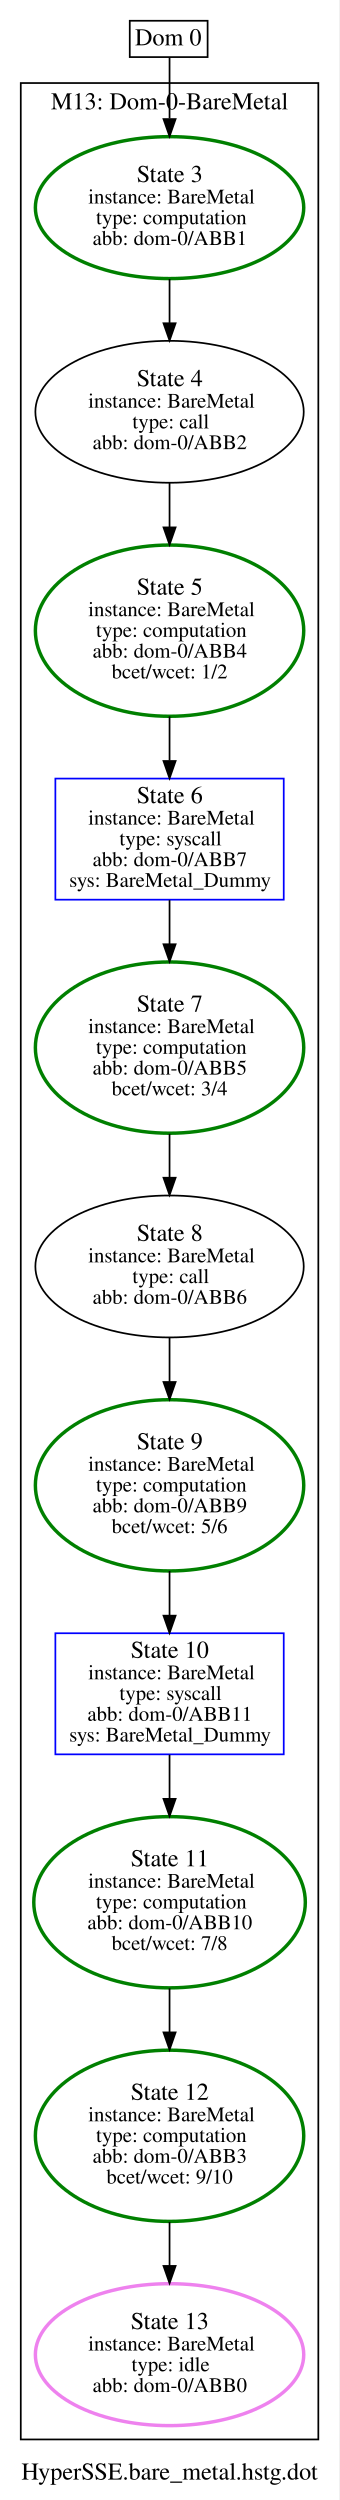
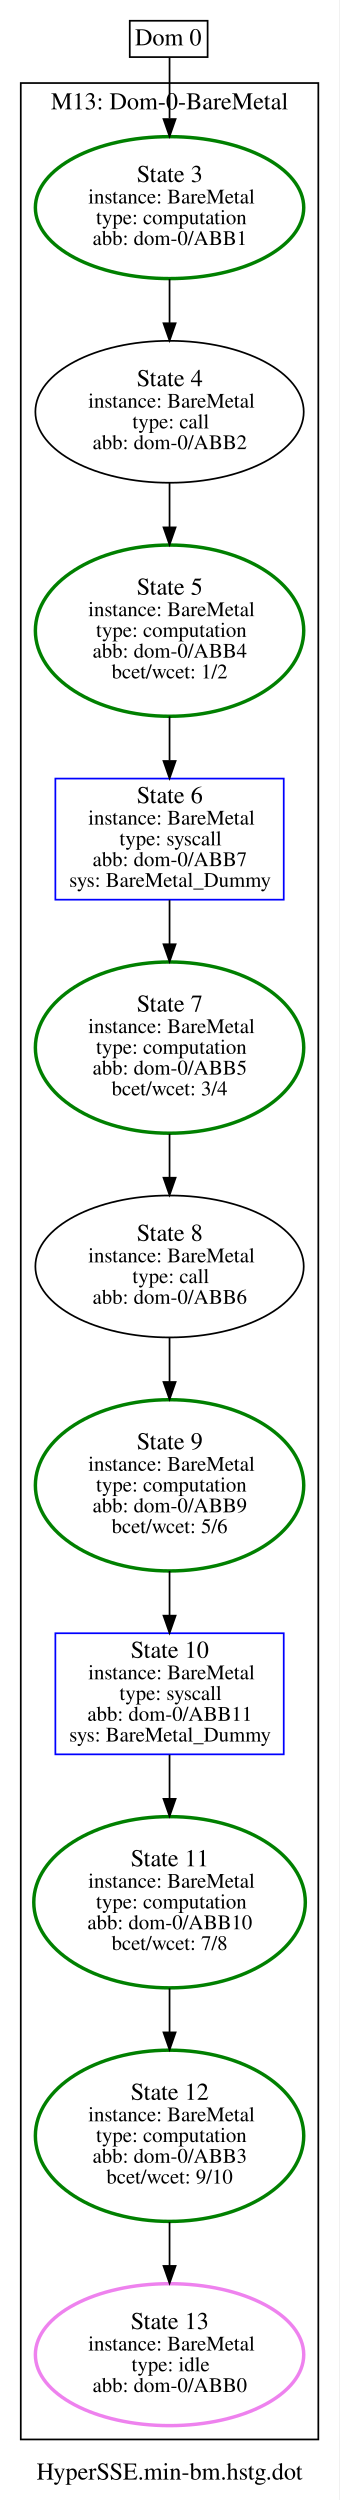
<svg xmlns="http://www.w3.org/2000/svg" xmlns:xlink="http://www.w3.org/1999/xlink" width="196pt" height="1445pt" viewBox="0.00 0.00 196.00 1445.07">
  <g id="graph0" class="graph" transform="scale(1 1) rotate(0) translate(4 1441.07)">
    <polygon fill="white" stroke="transparent" points="-4,4 -4,-1441.07 192,-1441.07 192,4 -4,4" />
-     <text text-anchor="middle" x="94" y="-7.8" font-family="Times,serif" font-size="14.00">HyperSSE.bare_metal.hstg.dot</text>
+     <text text-anchor="middle" x="94" y="-7.8" font-family="Times,serif" font-size="14.00">HyperSSE.min-bm.hstg.dot</text>
    <g id="clust1" class="cluster">
      <polygon fill="none" stroke="black" points="8,-31 8,-1393.07 180,-1393.07 180,-31 8,-31" />
      <text text-anchor="middle" x="94" y="-1377.87" font-family="Times,serif" font-size="14.00">M13: Dom-0-BareMetal</text>
    </g>
    <g id="node1" class="node">
      <g id="a_node1">
        <a xlink:title="1">
          <polygon fill="none" stroke="black" points="71,-1408.07 71,-1429.07 116,-1429.07 116,-1408.07 71,-1408.07" />
          <text text-anchor="start" x="74" y="-1414.87" font-family="Times,serif" font-size="14.00">Dom 0</text>
        </a>
      </g>
    </g>
    <g id="node2" class="node">
      <g id="a_node2">
        <a xlink:title="2">
          <ellipse fill="none" stroke="green" stroke-width="2" cx="94" cy="-1321.06" rx="77.56" ry="41.02" />
          <text text-anchor="start" x="75" y="-1335.86" font-family="Times,serif" font-size="14.00">State 3</text>
          <text text-anchor="start" x="47" y="-1323.46" font-family="Times,serif" font-size="12.00">instance: BareMetal</text>
          <text text-anchor="start" x="51.5" y="-1311.46" font-family="Times,serif" font-size="12.00">type: computation</text>
          <text text-anchor="start" x="49.5" y="-1299.46" font-family="Times,serif" font-size="12.00">abb: dom-0/ABB1</text>
        </a>
      </g>
    </g>
    <g id="edge1" class="edge">
      <path fill="none" stroke="black" d="M94,-1407.96C94,-1399.52 94,-1386.26 94,-1372.65" />
      <polygon fill="black" stroke="black" points="97.5,-1372.25 94,-1362.25 90.5,-1372.25 97.5,-1372.25" />
    </g>
    <g id="node3" class="node">
      <g id="a_node3">
        <a xlink:title="3">
          <ellipse fill="none" stroke="black" cx="94" cy="-1203.04" rx="77.56" ry="41.02" />
          <text text-anchor="start" x="75" y="-1217.84" font-family="Times,serif" font-size="14.00">State 4</text>
          <text text-anchor="start" x="47" y="-1205.44" font-family="Times,serif" font-size="12.00">instance: BareMetal</text>
          <text text-anchor="start" x="72.5" y="-1193.44" font-family="Times,serif" font-size="12.00">type: call</text>
          <text text-anchor="start" x="49.5" y="-1181.44" font-family="Times,serif" font-size="12.00">abb: dom-0/ABB2</text>
        </a>
      </g>
    </g>
    <g id="edge2" class="edge">
      <path fill="none" stroke="black" d="M94,-1279.81C94,-1271.62 94,-1262.9 94,-1254.41" />
      <polygon fill="black" stroke="black" points="97.5,-1254.22 94,-1244.22 90.5,-1254.22 97.5,-1254.22" />
    </g>
    <g id="node4" class="node">
      <g id="a_node4">
        <a xlink:title="4">
          <ellipse fill="none" stroke="green" stroke-width="2" cx="94" cy="-1076.53" rx="77.56" ry="49.49" />
          <text text-anchor="start" x="75" y="-1097.33" font-family="Times,serif" font-size="14.00">State 5</text>
          <text text-anchor="start" x="47" y="-1084.93" font-family="Times,serif" font-size="12.00">instance: BareMetal</text>
          <text text-anchor="start" x="51.5" y="-1072.93" font-family="Times,serif" font-size="12.00">type: computation</text>
          <text text-anchor="start" x="49.5" y="-1060.93" font-family="Times,serif" font-size="12.00">abb: dom-0/ABB4</text>
          <text text-anchor="start" x="60.5" y="-1048.93" font-family="Times,serif" font-size="12.00">bcet/wcet: 1/2</text>
        </a>
      </g>
    </g>
    <g id="edge3" class="edge">
      <path fill="none" stroke="black" d="M94,-1161.95C94,-1153.78 94,-1145.02 94,-1136.34" />
      <polygon fill="black" stroke="black" points="97.5,-1136.24 94,-1126.24 90.5,-1136.24 97.5,-1136.24" />
    </g>
    <g id="node5" class="node">
      <g id="a_node5">
        <a xlink:title="5">
          <polygon fill="none" stroke="blue" points="160,-991.03 28,-991.03 28,-921.03 160,-921.03 160,-991.03" />
          <text text-anchor="start" x="75" y="-976.83" font-family="Times,serif" font-size="14.00">State 6</text>
          <text text-anchor="start" x="47" y="-964.43" font-family="Times,serif" font-size="12.00">instance: BareMetal</text>
          <text text-anchor="start" x="65" y="-952.43" font-family="Times,serif" font-size="12.00">type: syscall</text>
          <text text-anchor="start" x="49.5" y="-940.43" font-family="Times,serif" font-size="12.00">abb: dom-0/ABB7</text>
          <text text-anchor="start" x="36" y="-928.43" font-family="Times,serif" font-size="12.00">sys: BareMetal_Dummy</text>
        </a>
      </g>
    </g>
    <g id="edge4" class="edge">
      <path fill="none" stroke="black" d="M94,-1026.99C94,-1018.54 94,-1009.79 94,-1001.46" />
      <polygon fill="black" stroke="black" points="97.5,-1001.18 94,-991.18 90.5,-1001.18 97.5,-1001.18" />
    </g>
    <g id="node6" class="node">
      <g id="a_node6">
        <a xlink:title="6">
          <ellipse fill="none" stroke="green" stroke-width="2" cx="94" cy="-835.53" rx="77.56" ry="49.49" />
          <text text-anchor="start" x="75" y="-856.33" font-family="Times,serif" font-size="14.00">State 7</text>
          <text text-anchor="start" x="47" y="-843.93" font-family="Times,serif" font-size="12.00">instance: BareMetal</text>
          <text text-anchor="start" x="51.5" y="-831.93" font-family="Times,serif" font-size="12.00">type: computation</text>
          <text text-anchor="start" x="49.5" y="-819.93" font-family="Times,serif" font-size="12.00">abb: dom-0/ABB5</text>
          <text text-anchor="start" x="60.5" y="-807.93" font-family="Times,serif" font-size="12.00">bcet/wcet: 3/4</text>
        </a>
      </g>
    </g>
    <g id="edge5" class="edge">
      <path fill="none" stroke="black" d="M94,-920.75C94,-912.8 94,-904.1 94,-895.42" />
      <polygon fill="black" stroke="black" points="97.5,-895.27 94,-885.27 90.5,-895.27 97.5,-895.27" />
    </g>
    <g id="node7" class="node">
      <g id="a_node7">
        <a xlink:title="7">
          <ellipse fill="none" stroke="black" cx="94" cy="-709.02" rx="77.56" ry="41.02" />
          <text text-anchor="start" x="75" y="-723.82" font-family="Times,serif" font-size="14.00">State 8</text>
          <text text-anchor="start" x="47" y="-711.42" font-family="Times,serif" font-size="12.00">instance: BareMetal</text>
          <text text-anchor="start" x="72.5" y="-699.42" font-family="Times,serif" font-size="12.00">type: call</text>
          <text text-anchor="start" x="49.5" y="-687.42" font-family="Times,serif" font-size="12.00">abb: dom-0/ABB6</text>
        </a>
      </g>
    </g>
    <g id="edge6" class="edge">
      <path fill="none" stroke="black" d="M94,-785.68C94,-777.35 94,-768.68 94,-760.31" />
      <polygon fill="black" stroke="black" points="97.5,-760.3 94,-750.3 90.5,-760.3 97.5,-760.3" />
    </g>
    <g id="node8" class="node">
      <g id="a_node8">
        <a xlink:title="8">
          <ellipse fill="none" stroke="green" stroke-width="2" cx="94" cy="-582.51" rx="77.56" ry="49.49" />
          <text text-anchor="start" x="75" y="-603.31" font-family="Times,serif" font-size="14.00">State 9</text>
          <text text-anchor="start" x="47" y="-590.91" font-family="Times,serif" font-size="12.00">instance: BareMetal</text>
          <text text-anchor="start" x="51.5" y="-578.91" font-family="Times,serif" font-size="12.00">type: computation</text>
          <text text-anchor="start" x="49.5" y="-566.91" font-family="Times,serif" font-size="12.00">abb: dom-0/ABB9</text>
          <text text-anchor="start" x="60.5" y="-554.91" font-family="Times,serif" font-size="12.00">bcet/wcet: 5/6</text>
        </a>
      </g>
    </g>
    <g id="edge7" class="edge">
      <path fill="none" stroke="black" d="M94,-667.94C94,-659.77 94,-651 94,-642.33" />
      <polygon fill="black" stroke="black" points="97.5,-642.23 94,-632.23 90.5,-642.23 97.5,-642.23" />
    </g>
    <g id="node9" class="node">
      <g id="a_node9">
        <a xlink:title="9">
          <polygon fill="none" stroke="blue" points="160,-497.01 28,-497.01 28,-427.01 160,-427.01 160,-497.01" />
          <text text-anchor="start" x="71.5" y="-482.81" font-family="Times,serif" font-size="14.00">State 10</text>
          <text text-anchor="start" x="47" y="-470.41" font-family="Times,serif" font-size="12.00">instance: BareMetal</text>
          <text text-anchor="start" x="65" y="-458.41" font-family="Times,serif" font-size="12.00">type: syscall</text>
          <text text-anchor="start" x="46.5" y="-446.41" font-family="Times,serif" font-size="12.00">abb: dom-0/ABB11</text>
          <text text-anchor="start" x="36" y="-434.41" font-family="Times,serif" font-size="12.00">sys: BareMetal_Dummy</text>
        </a>
      </g>
    </g>
    <g id="edge8" class="edge">
      <path fill="none" stroke="black" d="M94,-532.97C94,-524.52 94,-515.77 94,-507.44" />
      <polygon fill="black" stroke="black" points="97.5,-507.17 94,-497.17 90.5,-507.17 97.5,-507.17" />
    </g>
    <g id="node10" class="node">
      <g id="a_node10">
        <a xlink:title="10">
          <ellipse fill="none" stroke="green" stroke-width="2" cx="94" cy="-341.52" rx="78.48" ry="49.49" />
          <text text-anchor="start" x="71.5" y="-362.32" font-family="Times,serif" font-size="14.00">State 11</text>
          <text text-anchor="start" x="47" y="-349.92" font-family="Times,serif" font-size="12.00">instance: BareMetal</text>
          <text text-anchor="start" x="51.5" y="-337.92" font-family="Times,serif" font-size="12.00">type: computation</text>
          <text text-anchor="start" x="46.5" y="-325.92" font-family="Times,serif" font-size="12.00">abb: dom-0/ABB10</text>
          <text text-anchor="start" x="60.5" y="-313.92" font-family="Times,serif" font-size="12.00">bcet/wcet: 7/8</text>
        </a>
      </g>
    </g>
    <g id="edge9" class="edge">
      <path fill="none" stroke="black" d="M94,-426.74C94,-418.78 94,-410.09 94,-401.4" />
      <polygon fill="black" stroke="black" points="97.5,-401.26 94,-391.26 90.5,-401.26 97.5,-401.26" />
    </g>
    <g id="node11" class="node">
      <g id="a_node11">
        <a xlink:title="11">
          <ellipse fill="none" stroke="green" stroke-width="2" cx="94" cy="-206.52" rx="77.56" ry="49.49" />
          <text text-anchor="start" x="71.5" y="-227.32" font-family="Times,serif" font-size="14.00">State 12</text>
          <text text-anchor="start" x="47" y="-214.92" font-family="Times,serif" font-size="12.00">instance: BareMetal</text>
          <text text-anchor="start" x="51.5" y="-202.92" font-family="Times,serif" font-size="12.00">type: computation</text>
          <text text-anchor="start" x="49.5" y="-190.92" font-family="Times,serif" font-size="12.00">abb: dom-0/ABB3</text>
          <text text-anchor="start" x="57.5" y="-178.92" font-family="Times,serif" font-size="12.00">bcet/wcet: 9/10</text>
        </a>
      </g>
    </g>
    <g id="edge10" class="edge">
      <path fill="none" stroke="black" d="M94,-291.75C94,-283.53 94,-274.92 94,-266.47" />
      <polygon fill="black" stroke="black" points="97.5,-266.28 94,-256.28 90.5,-266.28 97.5,-266.28" />
    </g>
    <g id="node12" class="node">
      <g id="a_node12">
        <a xlink:title="12">
          <ellipse fill="none" stroke="violet" stroke-width="2" cx="94" cy="-80.01" rx="77.56" ry="41.02" />
          <text text-anchor="start" x="71.5" y="-94.81" font-family="Times,serif" font-size="14.00">State 13</text>
          <text text-anchor="start" x="47" y="-82.41" font-family="Times,serif" font-size="12.00">instance: BareMetal</text>
          <text text-anchor="start" x="72" y="-70.41" font-family="Times,serif" font-size="12.00">type: idle</text>
          <text text-anchor="start" x="49.5" y="-58.41" font-family="Times,serif" font-size="12.00">abb: dom-0/ABB0</text>
        </a>
      </g>
    </g>
    <g id="edge11" class="edge">
      <path fill="none" stroke="black" d="M94,-156.67C94,-148.34 94,-139.67 94,-131.3" />
      <polygon fill="black" stroke="black" points="97.5,-131.29 94,-121.29 90.5,-131.29 97.5,-131.29" />
    </g>
  </g>
</svg>
